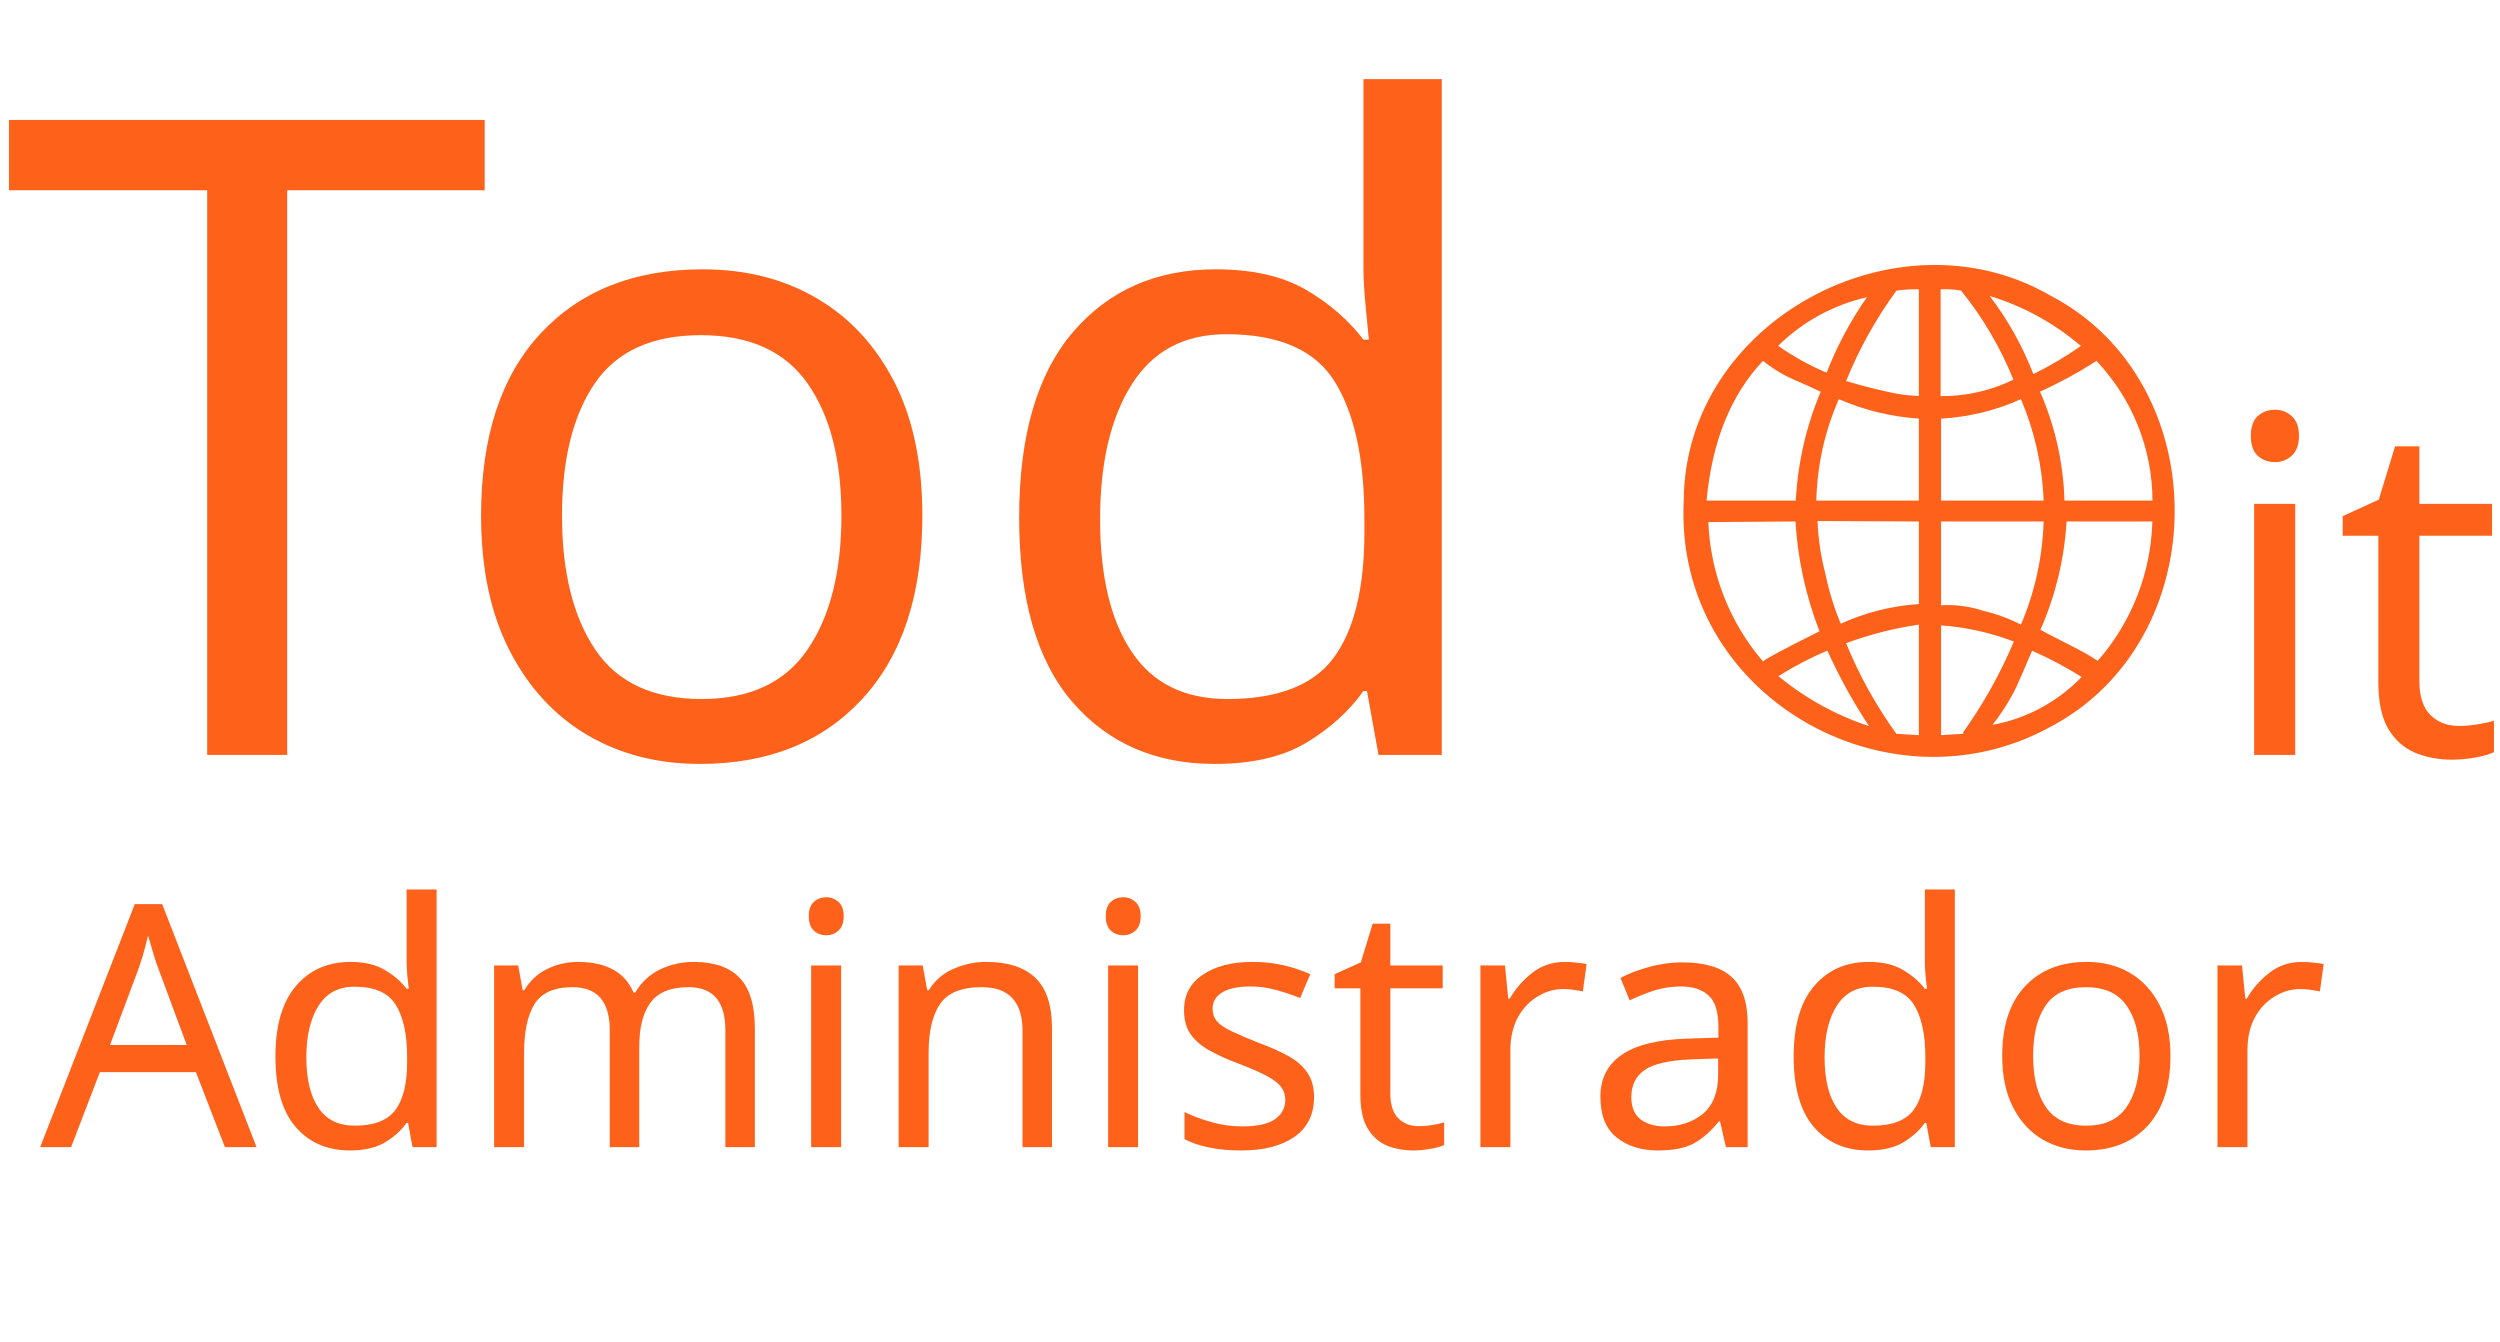
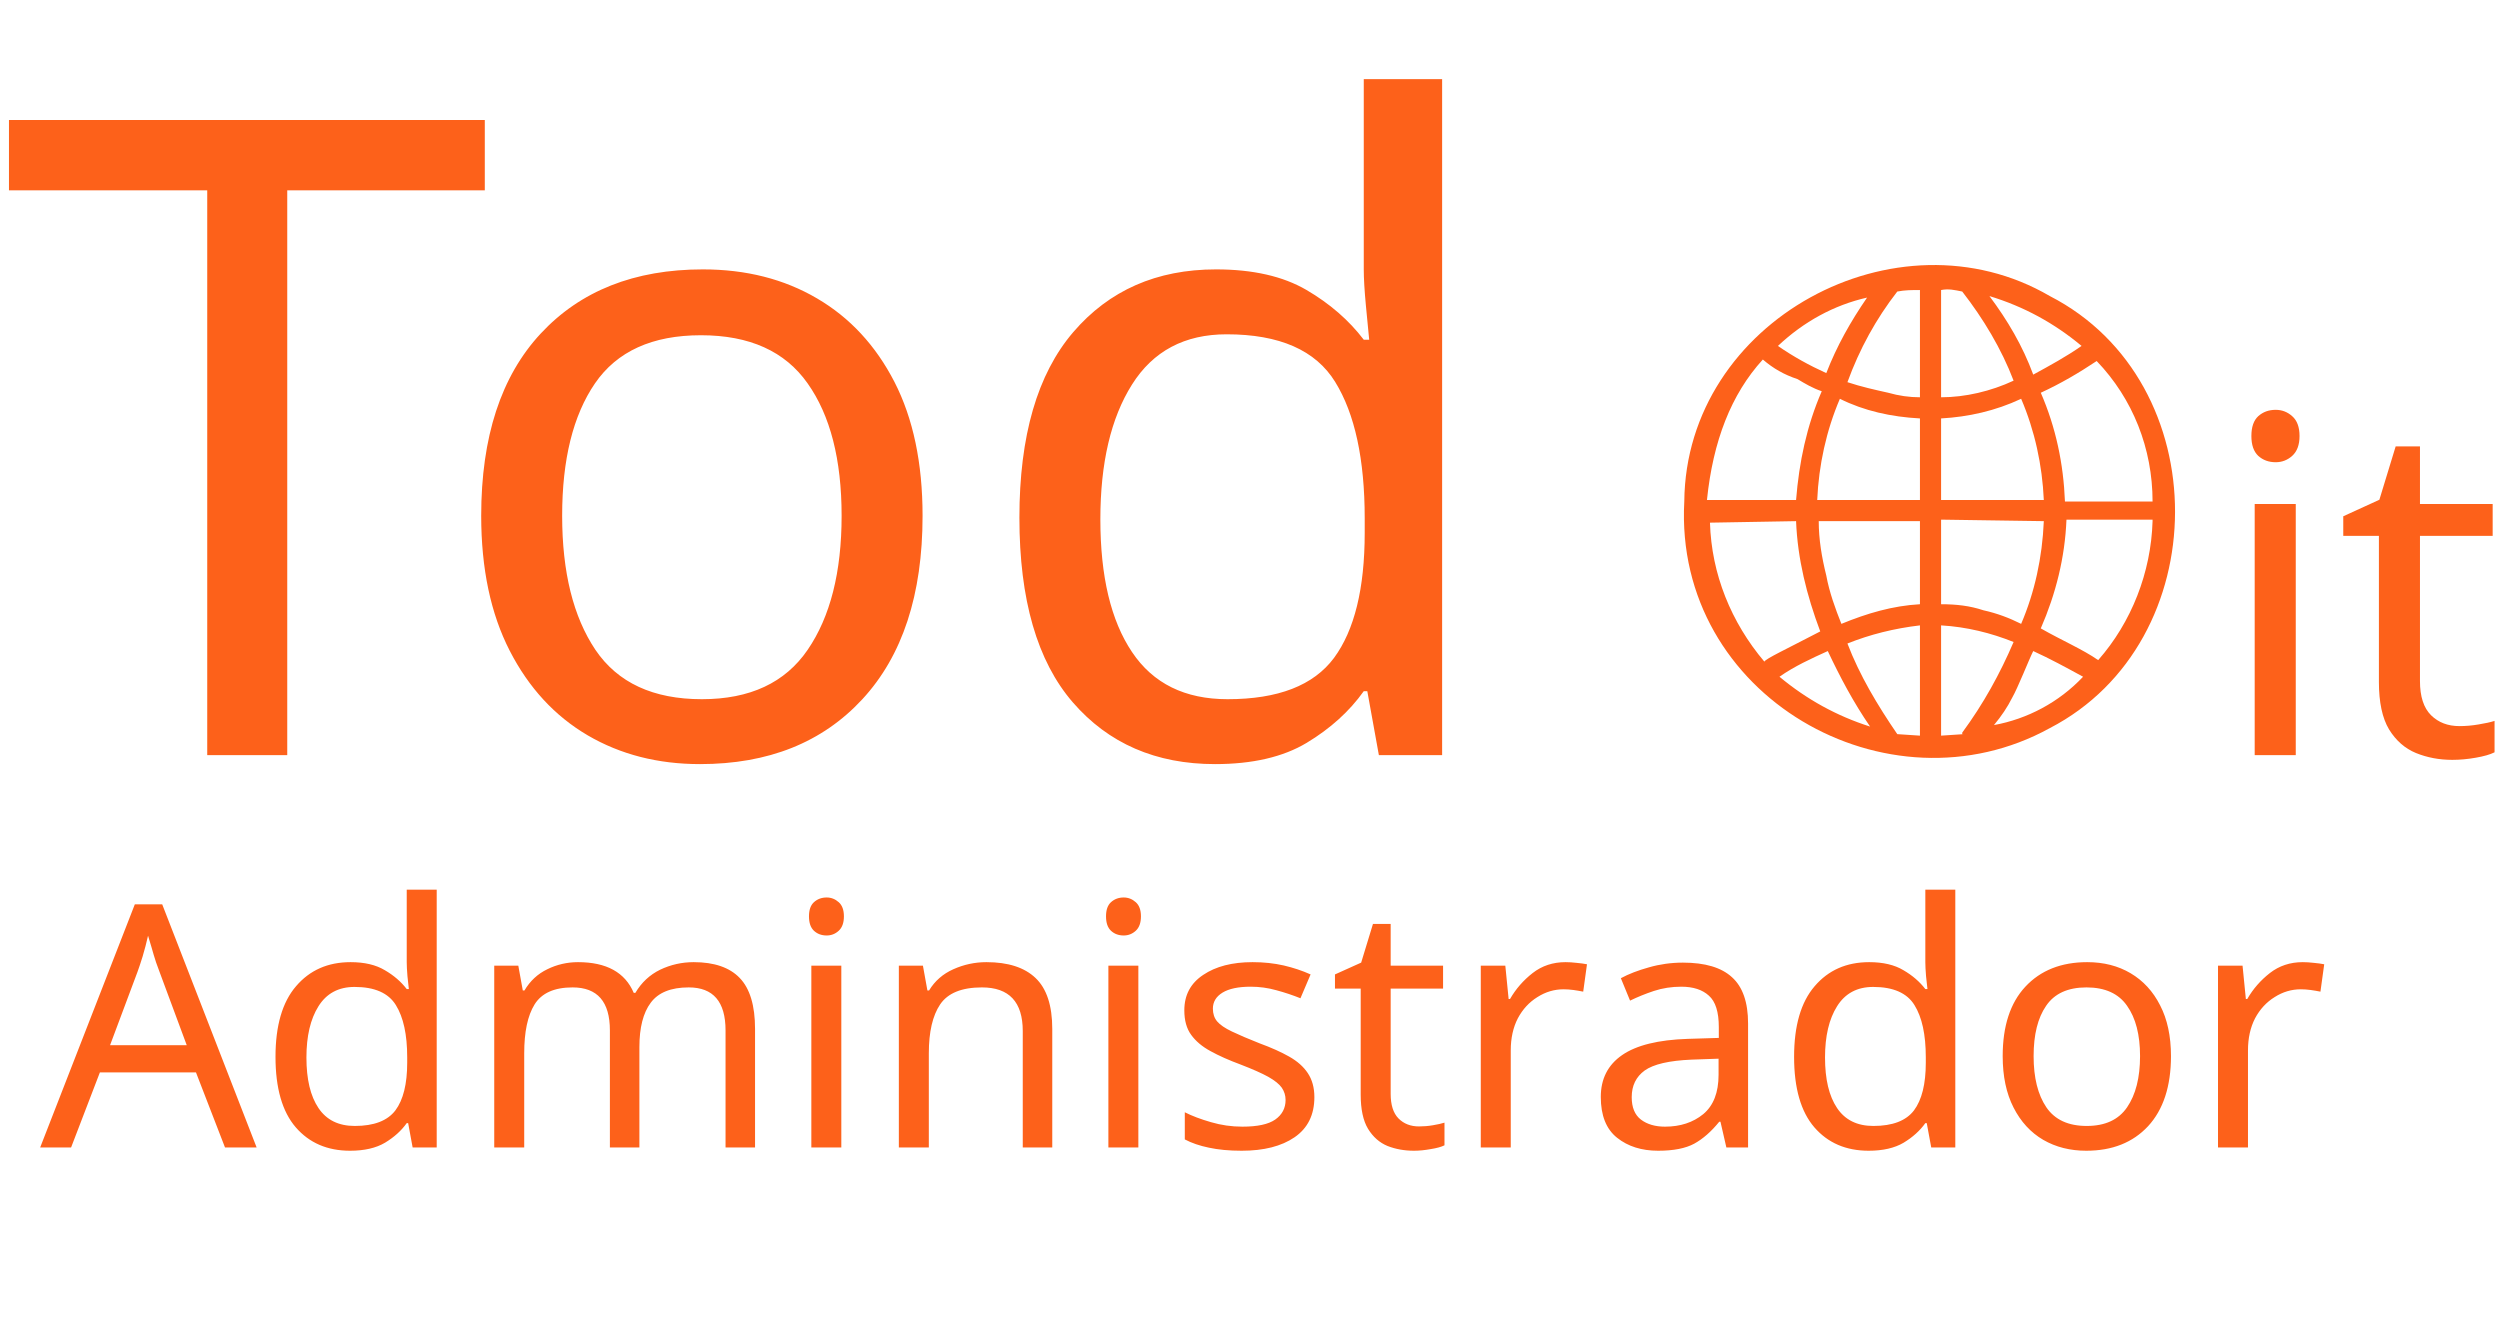
- <svg xmlns="http://www.w3.org/2000/svg" viewBox="0 0 165.54 88.8">
-   <defs>
-     <style>.cls-1,.cls-2,.cls-3,.cls-4,.cls-5{isolation:isolate;}.cls-1{font-size:22.45px;}.cls-1,.cls-3,.cls-4,.cls-5,.cls-6{fill:#fd611a;}.cls-1,.cls-3,.cls-4,.cls-5{font-family:Poppins-Regular, Poppins;}.cls-3{font-size:58.89px;}.cls-4{font-size:46.53px;}.cls-5{font-size:31.02px;}</style>
-   </defs>
-   <g id="Capa_2" data-name="Capa 2">
-     <g id="Capa_1-2" data-name="Capa 1">
-       <text class="cls-1" transform="translate(2.66 75.96)">Administrador</text>
-       <g id="Capa_1-2-2" data-name="Capa 1-2">
-         <g class="cls-2">
-           <text class="cls-3" transform="translate(0 49.99)">Tod</text>
-           <text class="cls-4" transform="translate(109.35 49.99)">
-             <tspan xml:space="preserve">   </tspan>
-           </text>
-           <text class="cls-5" transform="translate(146.62 49.99)">it</text>
-           <path class="cls-6" d="M111.49,33.15c-.65,12.92,13.51,20.88,24.24,15,11-5.74,11.05-22.88,0-28.6C125.63,13.74,111.56,21.25,111.49,33.15Zm9.07-7.22a21.58,21.58,0,0,0-1.65,7.22H113c.37-3.94,1.61-7,3.74-9.26A8.88,8.88,0,0,0,119,25.23c.52.22,1,.45,1.54.7Zm3.06-6.25a24.11,24.11,0,0,0-2.67,5,17.63,17.63,0,0,1-3.21-1.78A12.28,12.28,0,0,1,123.62,19.68Zm1.95-.43a7.41,7.41,0,0,1,1.49-.09v7.06a10.21,10.21,0,0,1-2.13-.29c-.86-.18-1.78-.43-2.69-.7A28,28,0,0,1,125.57,19.25Zm1.49,8.47v5.43h-6.79a17.67,17.67,0,0,1,1.49-6.72,15.91,15.91,0,0,0,5.3,1.29Zm0,6.81V40a14.7,14.7,0,0,0-5.17,1.3,17.28,17.28,0,0,1-1-3.22,16.66,16.66,0,0,1-.54-3.58Zm-8.17,0a23.92,23.92,0,0,0,1.59,7.27c-2.34,1.17-3.58,1.83-3.74,2a15.07,15.07,0,0,1-3.62-9.23Zm8.17,6.83v7.32l-1.49-.09a29.08,29.08,0,0,1-3.33-6A23.61,23.61,0,0,1,127.06,41.36ZM121,43.08a35.69,35.69,0,0,0,2.76,5,18.41,18.41,0,0,1-6-3.31A23.08,23.08,0,0,1,121,43.08Zm9,5.51-1.47.09V41.41a17,17,0,0,1,4.82,1.07,31.44,31.44,0,0,1-3.35,6Zm7.85-3.78A10.94,10.94,0,0,1,131.93,48a13.57,13.57,0,0,0,1.24-1.85c.42-.68,1.13-2.53,1.39-3.06a25.23,25.23,0,0,1,3.25,1.72Zm4.67-10.28a14.57,14.57,0,0,1-3.62,9.23c-1-.69-2.42-1.3-3.79-2.06a20.93,20.93,0,0,0,1.73-7.17Zm-7.2,0a18.88,18.88,0,0,1-1.5,6.83,11.1,11.1,0,0,0-2.51-.92,7.48,7.48,0,0,0-2.78-.36V34.53Zm-6.79-6.81a14.89,14.89,0,0,0,5.29-1.29,19,19,0,0,1,1.5,6.72h-6.79Zm10.28-3.83a13.51,13.51,0,0,1,3.72,9.26H136.7a19.32,19.32,0,0,0-1.62-7.22,28.16,28.16,0,0,0,3.69-2Zm-1-1a22.42,22.42,0,0,1-3.17,1.88,20.83,20.83,0,0,0-2.89-5.17,16.66,16.66,0,0,1,6,3.28Zm-7.94-3.63a23.17,23.17,0,0,1,3.45,5.88,10.78,10.78,0,0,1-4.82,1.09V19.16a5.35,5.35,0,0,1,1.38.09Z" />
+ <svg xmlns="http://www.w3.org/2000/svg" version="1.1" id="Capa_1" x="0px" y="0px" viewBox="0 0 165.5 88.8" style="enable-background:new 0 0 165.5 88.8;" xml:space="preserve">
+   <style type="text/css">
+ 	.st0{fill:#FD611A;}
+ 	.st1{font-family:'Poppins-Regular';}
+ 	.st2{font-size:22.45px;}
+ 	.st3{font-size:58.89px;}
+ 	.st4{font-size:46.53px;}
+ 	.st5{font-size:31.02px;}
+ </style>
+   <g id="Capa_2_00000137812028869607951750000000088031840855699887_">
+     <g id="Capa_1-2">
+       <text transform="matrix(1 0 0 1 2.66 75.96)" class="st0 st1 st2">Administrador</text>
+       <g id="Capa_1-2-2">
+         <g>
+           <text transform="matrix(1 0 0 1 0 49.99)" class="st0 st1 st3">Tod</text>
+           <text transform="matrix(1 0 0 1 109.35 49.99)" class="st0 st1 st4">   </text>
+           <text transform="matrix(1 0 0 1 146.62 49.99)" class="st0 st1 st5">it</text>
+           <path class="st0" d="M111.5,33.2c-0.7,12.9,13.5,20.9,24.2,15c11-5.7,11.1-22.9,0-28.6C125.6,13.7,111.6,21.2,111.5,33.2z       M120.6,25.9c-1,2.3-1.5,4.7-1.7,7.2H113c0.4-3.9,1.6-7,3.7-9.3c0.7,0.6,1.4,1,2.3,1.3C119.5,25.4,120,25.7,120.6,25.9      L120.6,25.9z M123.6,19.7c-1.1,1.6-2,3.2-2.7,5c-1.1-0.5-2.2-1.1-3.2-1.8C119.4,21.3,121.4,20.2,123.6,19.7z M125.6,19.3      c0.5-0.1,1-0.1,1.5-0.1v7.1c-0.7,0-1.4-0.1-2.1-0.3c-0.9-0.2-1.8-0.4-2.7-0.7C123.1,23.1,124.2,21.1,125.6,19.3z M127.1,27.7      v5.4h-6.8c0.1-2.3,0.6-4.6,1.5-6.7C123.4,27.2,125.2,27.6,127.1,27.7z M127.1,34.5V40c-1.8,0.1-3.5,0.6-5.2,1.3      c-0.4-1-0.8-2.1-1-3.2c-0.3-1.2-0.5-2.4-0.5-3.6L127.1,34.5z M118.9,34.5c0.1,2.5,0.7,4.9,1.6,7.3c-2.3,1.2-3.6,1.8-3.7,2      c-2.2-2.6-3.5-5.8-3.6-9.2L118.9,34.5z M127.1,41.4v7.3l-1.5-0.1c-1.3-1.9-2.5-3.9-3.3-6C123.8,42,125.4,41.6,127.1,41.4z       M121,43.1c0.8,1.7,1.7,3.4,2.8,5c-2.2-0.7-4.2-1.8-6-3.3C118.8,44.1,119.9,43.6,121,43.1z M130,48.6l-1.5,0.1v-7.3      c1.7,0.1,3.3,0.5,4.8,1.1c-0.9,2.1-2,4.1-3.4,6V48.6z M137.9,44.8c-1.6,1.7-3.7,2.8-5.9,3.2c0.5-0.6,0.9-1.2,1.2-1.8      c0.4-0.7,1.1-2.5,1.4-3.1C135.7,43.6,136.8,44.2,137.9,44.8L137.9,44.8z M142.5,34.5c-0.1,3.4-1.4,6.7-3.6,9.2      c-1-0.7-2.4-1.3-3.8-2.1c1-2.3,1.6-4.7,1.7-7.2H142.5z M135.3,34.5c-0.1,2.4-0.6,4.7-1.5,6.8c-0.8-0.4-1.6-0.7-2.5-0.9      c-0.9-0.3-1.8-0.4-2.8-0.4v-5.6L135.3,34.5z M128.5,27.7c1.8-0.1,3.6-0.5,5.3-1.3c0.9,2.1,1.4,4.4,1.5,6.7h-6.8V27.7z       M138.8,23.9c2.4,2.5,3.7,5.8,3.7,9.3h-5.8c-0.1-2.5-0.6-4.9-1.6-7.2C136.4,25.4,137.6,24.7,138.8,23.9L138.8,23.9z M137.8,22.9      c-1,0.7-2.1,1.3-3.2,1.9c-0.7-1.9-1.7-3.6-2.9-5.2C134,20.3,136,21.4,137.8,22.9L137.8,22.9z M129.9,19.3      c1.4,1.8,2.6,3.8,3.4,5.9c-1.5,0.7-3.2,1.1-4.8,1.1v-7.1C129,19.1,129.4,19.2,129.9,19.3L129.9,19.3z" />
        </g>
      </g>
    </g>
  </g>
</svg>
